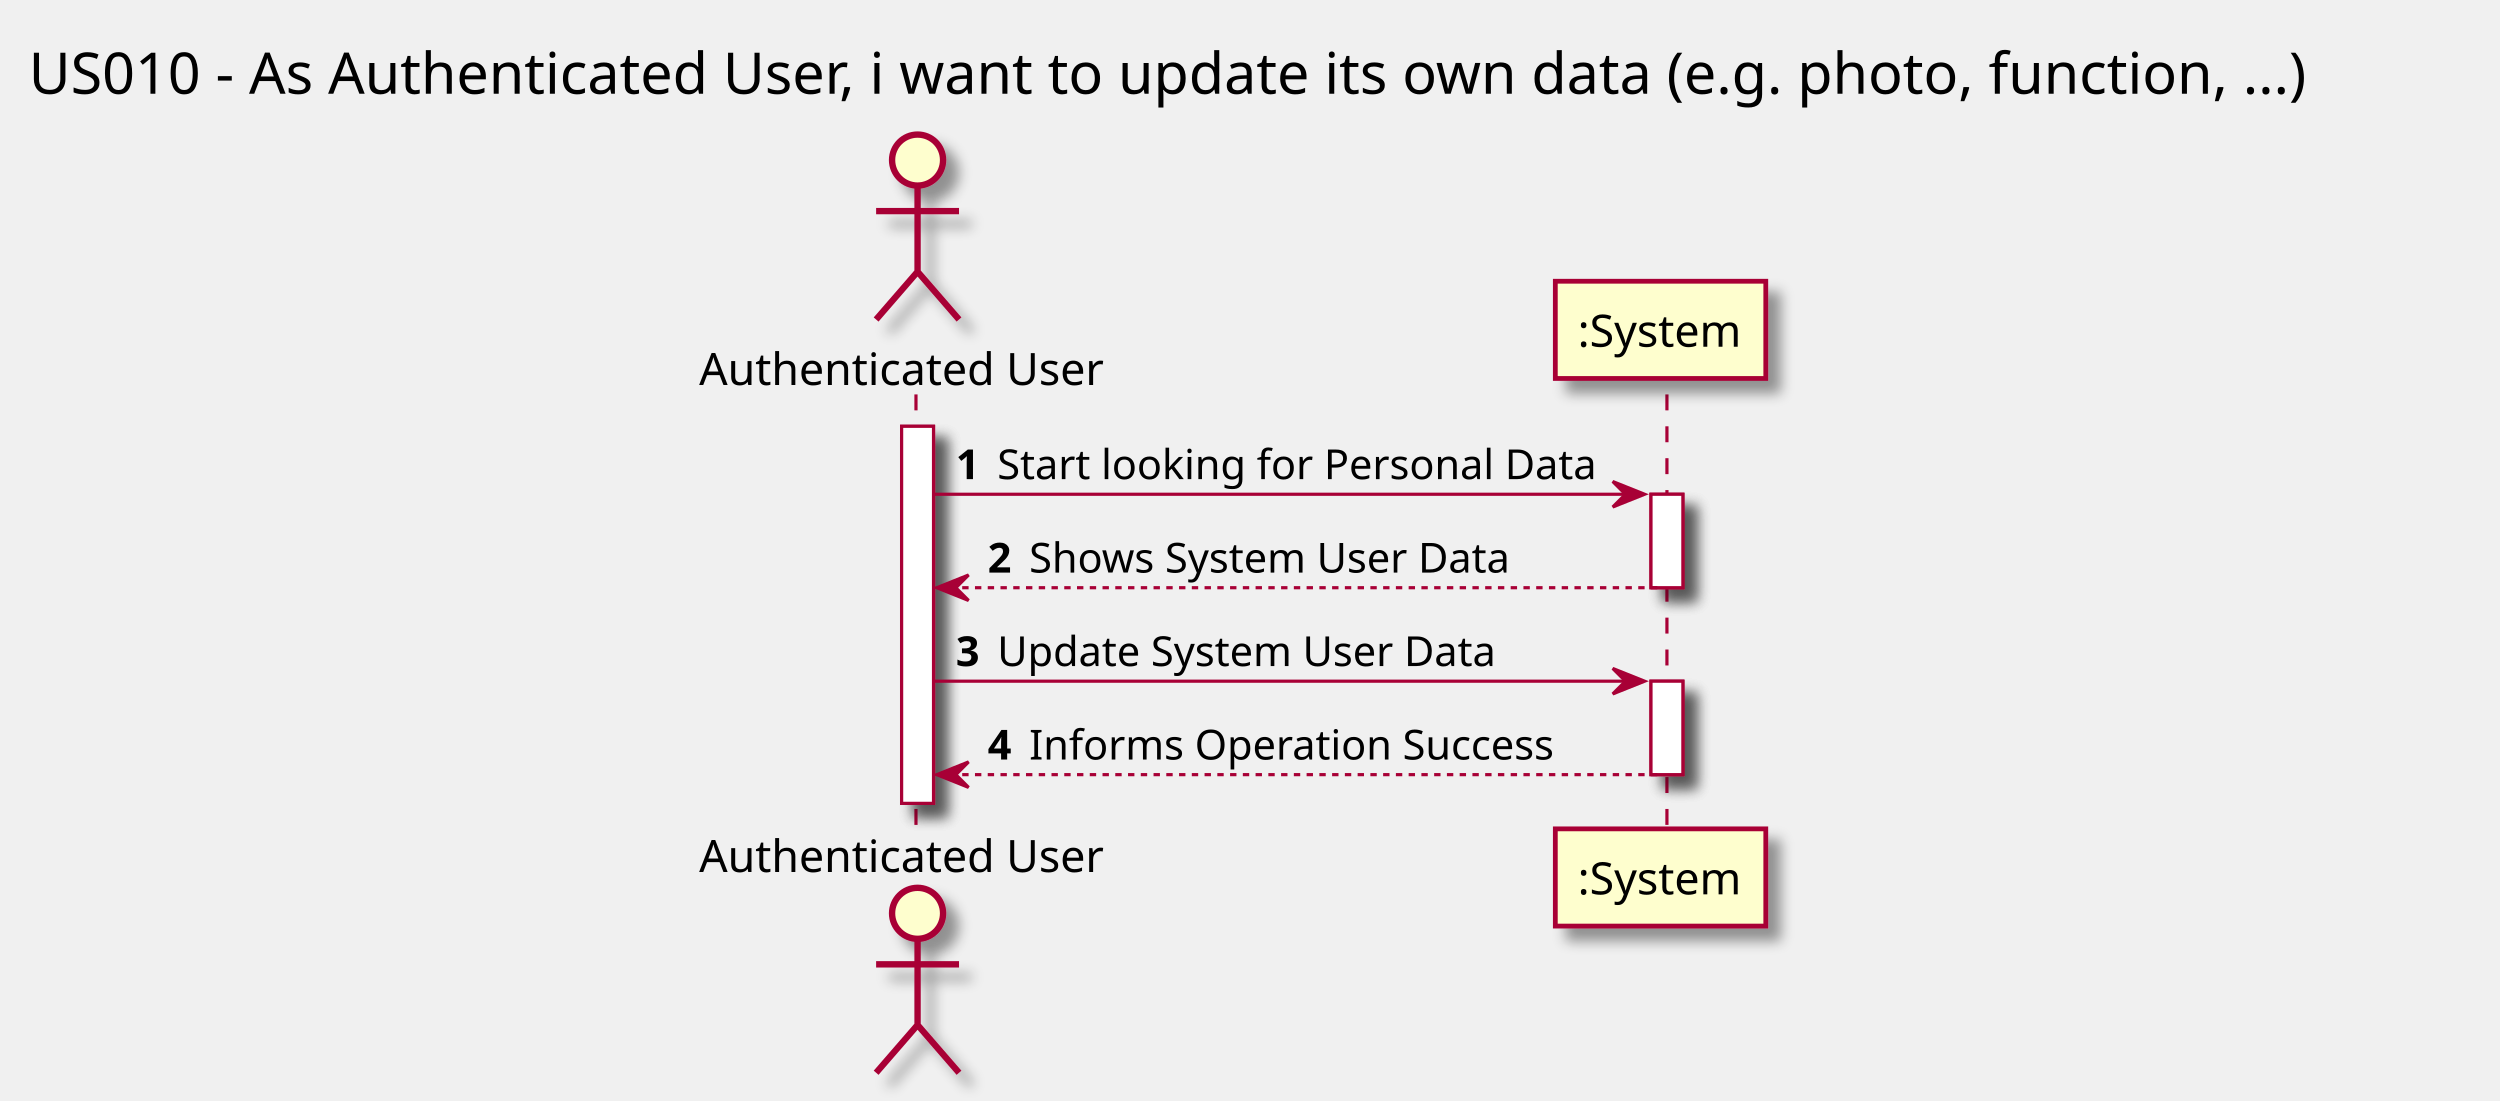
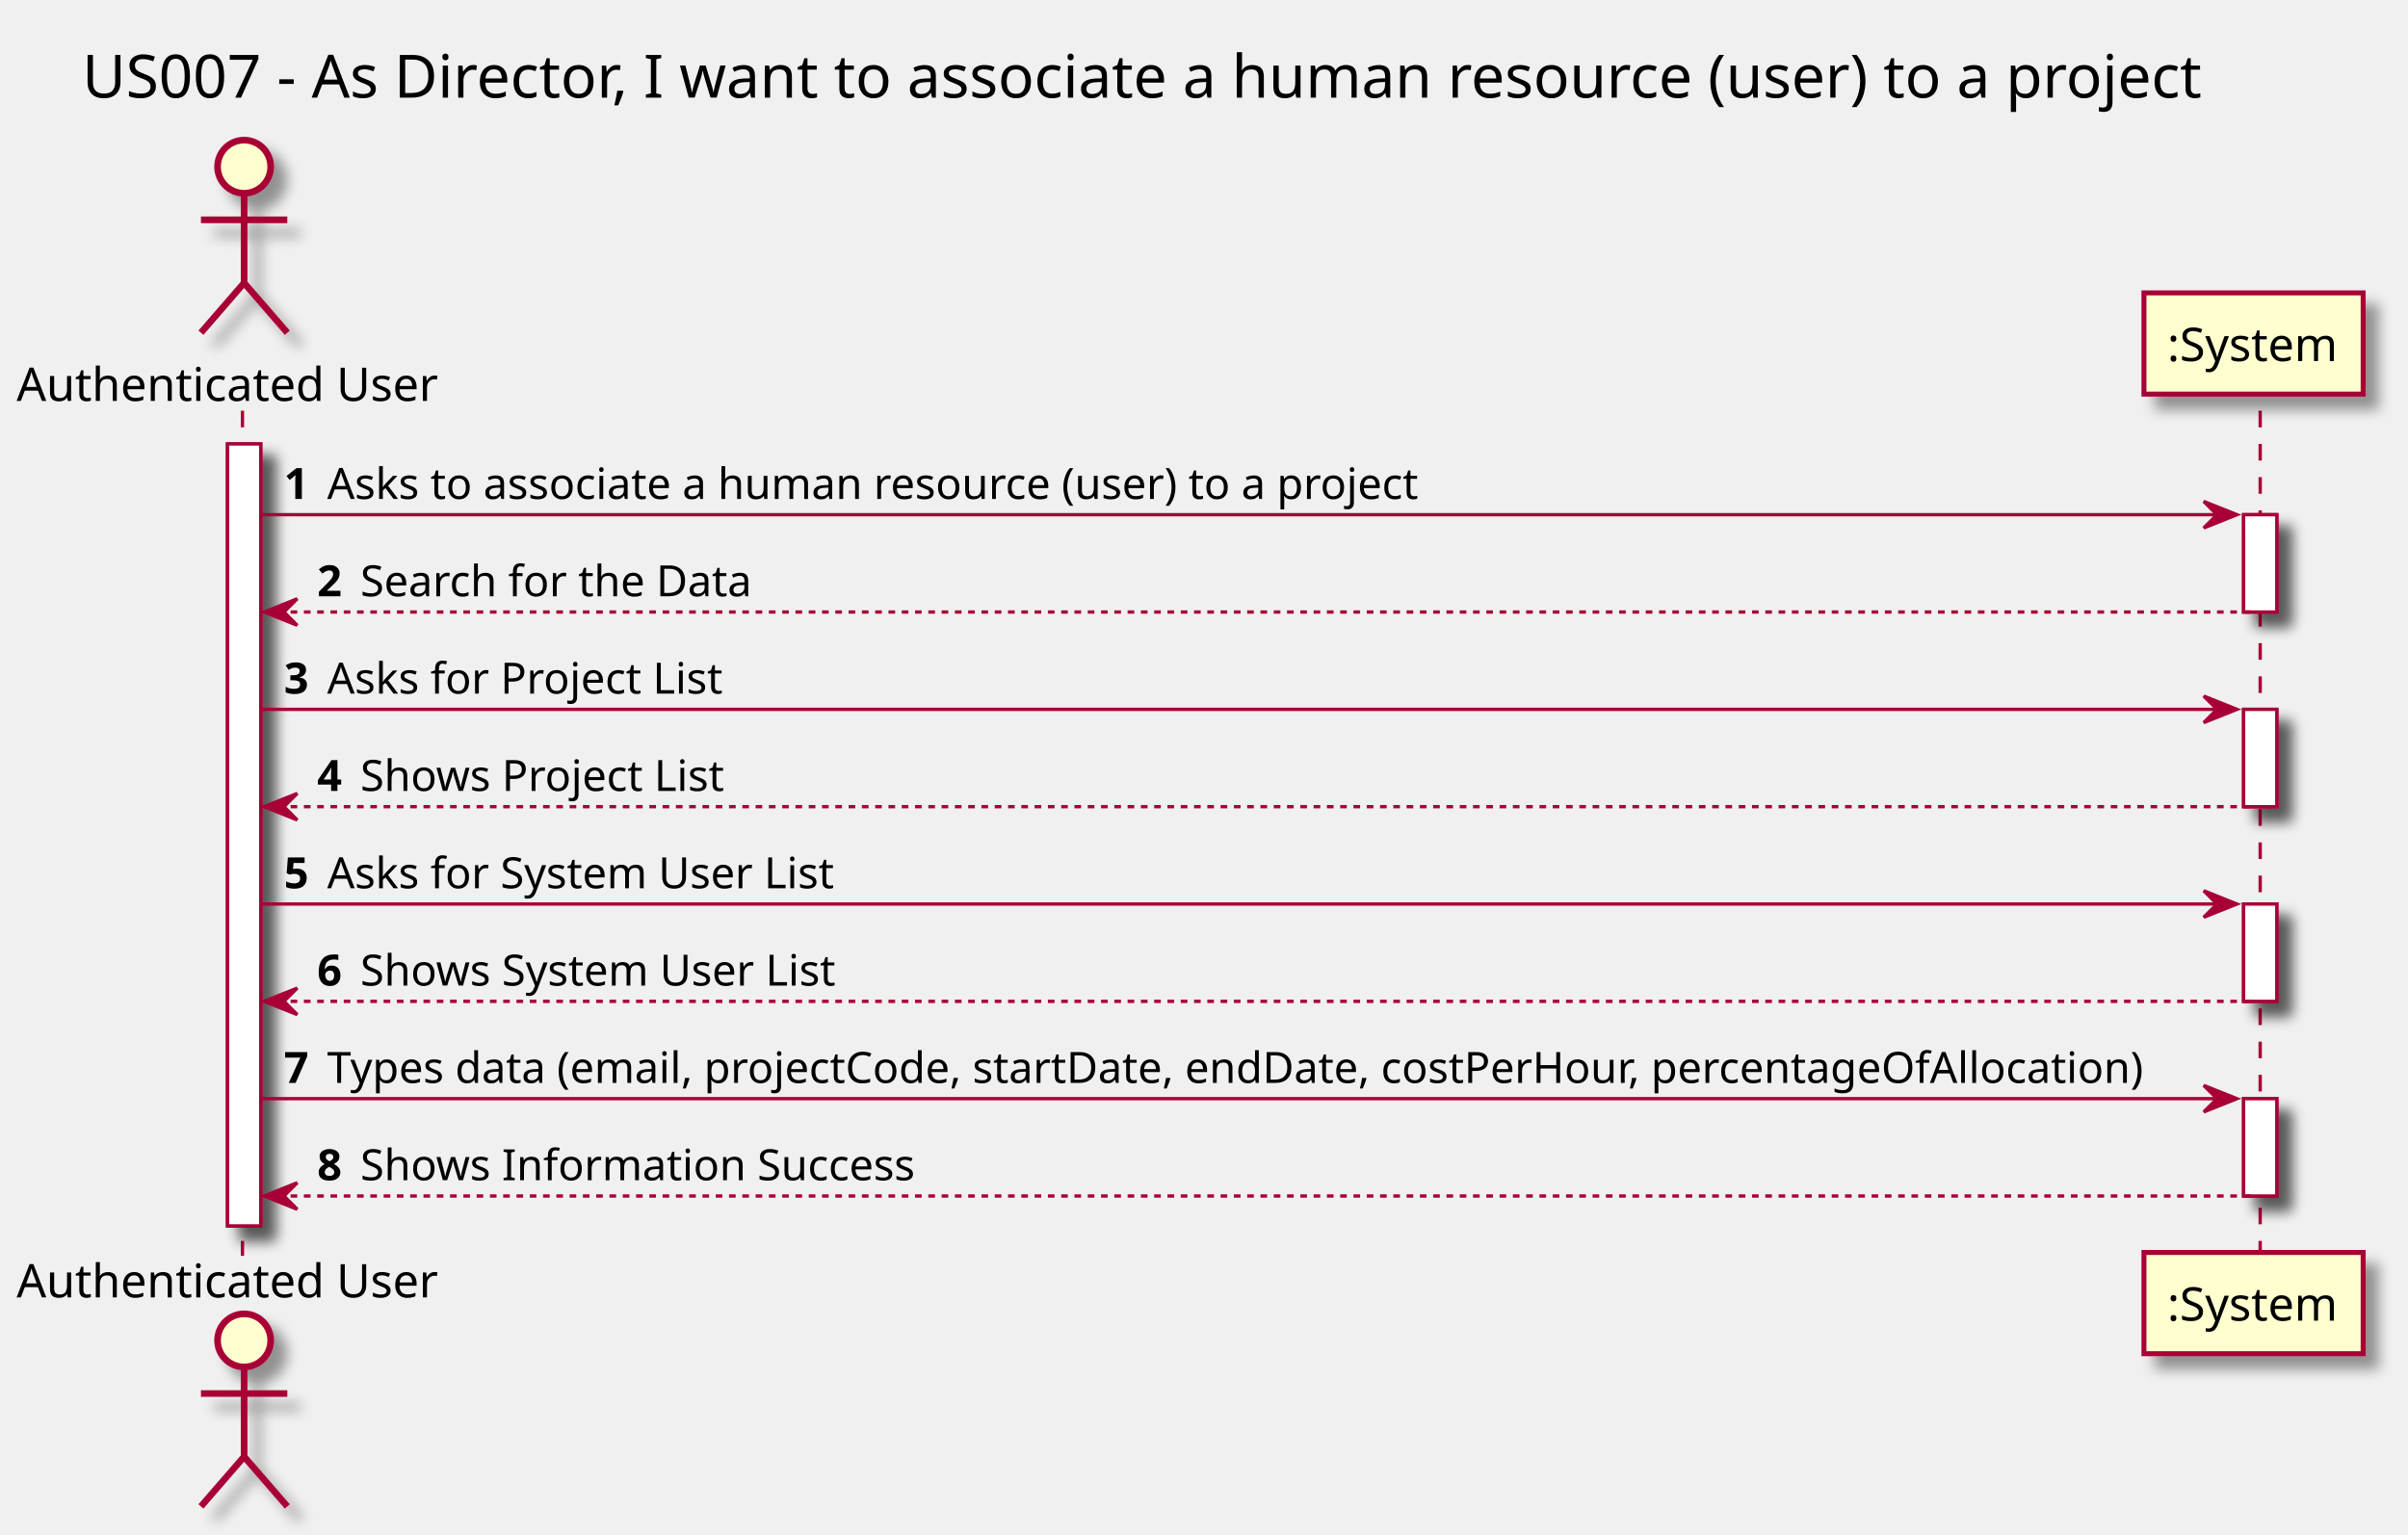
- <svg xmlns="http://www.w3.org/2000/svg" contentScriptType="application/ecmascript" contentStyleType="text/css" height="345px" preserveAspectRatio="none" style="width:784px;height:345px;background:#FFFFFF;" version="1.1" viewBox="0 0 784 345" width="784px" zoomAndPan="magnify">
+ <svg xmlns="http://www.w3.org/2000/svg" contentScriptType="application/ecmascript" contentStyleType="text/css" height="462px" preserveAspectRatio="none" style="width:725px;height:462px;background:#FFFFFF;" version="1.1" viewBox="0 0 725 462" width="725px" zoomAndPan="magnify">
  <defs>
-     <filter height="300%" id="fxxcparfd5ij" width="300%" x="-1" y="-1">
+     <filter height="300%" id="f1g8oo81f2c5ai" width="300%" x="-1" y="-1">
      <feGaussianBlur result="blurOut" stdDeviation="2.0" />
      <feColorMatrix in="blurOut" result="blurOut2" type="matrix" values="0 0 0 0 0 0 0 0 0 0 0 0 0 0 0 0 0 0 .4 0" />
      <feOffset dx="4.0" dy="4.0" in="blurOut2" result="blurOut3" />
      <feBlend in="SourceGraphic" in2="blurOut3" mode="normal" />
    </filter>
  </defs>
  <g>
-     <text fill="#000000" font-family="sans-serif" font-size="18" lengthAdjust="spacing" textLength="759" x="9" y="29.402">US010 - As Authenticated User, i want to update its own data (e.g. photo, function, ...)</text>
-     <rect fill="#FFFFFF" filter="url(#fxxcparfd5ij)" height="118.242" style="stroke:#A80036;stroke-width:1.0;" width="10" x="282.75" y="133.688" />
-     <rect fill="#FFFFFF" filter="url(#fxxcparfd5ij)" height="29.311" style="stroke:#A80036;stroke-width:1.0;" width="10" x="517.75" y="154.998" />
-     <rect fill="#FFFFFF" filter="url(#fxxcparfd5ij)" height="29.311" style="stroke:#A80036;stroke-width:1.0;" width="10" x="517.75" y="213.619" />
-     <line style="stroke:#A80036;stroke-width:1.0;stroke-dasharray:5.0,5.0;" x1="287.25" x2="287.25" y1="123.688" y2="260.93" />
-     <line style="stroke:#A80036;stroke-width:1.0;stroke-dasharray:5.0,5.0;" x1="522.75" x2="522.75" y1="123.688" y2="260.93" />
-     <text fill="#000000" font-family="sans-serif" font-size="14" lengthAdjust="spacing" textLength="131" x="219.25" y="120.734">Authenticated User</text>
-     <ellipse cx="287.75" cy="50.199" fill="#FEFECE" filter="url(#fxxcparfd5ij)" rx="8" ry="8" style="stroke:#A80036;stroke-width:2.0;" />
-     <path d="M287.75,58.199 L287.75,85.199 M274.75,66.199 L300.75,66.199 M287.75,85.199 L274.75,100.199 M287.75,85.199 L300.75,100.199 " fill="none" filter="url(#fxxcparfd5ij)" style="stroke:#A80036;stroke-width:2.0;" />
-     <text fill="#000000" font-family="sans-serif" font-size="14" lengthAdjust="spacing" textLength="131" x="219.25" y="273.465">Authenticated User</text>
-     <ellipse cx="287.75" cy="286.418" fill="#FEFECE" filter="url(#fxxcparfd5ij)" rx="8" ry="8" style="stroke:#A80036;stroke-width:2.0;" />
-     <path d="M287.75,294.418 L287.75,321.418 M274.75,302.418 L300.75,302.418 M287.75,321.418 L274.75,336.418 M287.75,321.418 L300.75,336.418 " fill="none" filter="url(#fxxcparfd5ij)" style="stroke:#A80036;stroke-width:2.0;" />
-     <rect fill="#FEFECE" filter="url(#fxxcparfd5ij)" height="30.488" style="stroke:#A80036;stroke-width:1.5;" width="66" x="487.75" y="88.199" />
-     <text fill="#000000" font-family="sans-serif" font-size="14" lengthAdjust="spacing" textLength="52" x="494.75" y="108.734">:System</text>
-     <rect fill="#FEFECE" filter="url(#fxxcparfd5ij)" height="30.488" style="stroke:#A80036;stroke-width:1.5;" width="66" x="487.75" y="259.93" />
-     <text fill="#000000" font-family="sans-serif" font-size="14" lengthAdjust="spacing" textLength="52" x="494.75" y="280.465">:System</text>
-     <rect fill="#FFFFFF" filter="url(#fxxcparfd5ij)" height="118.242" style="stroke:#A80036;stroke-width:1.0;" width="10" x="282.75" y="133.688" />
-     <rect fill="#FFFFFF" filter="url(#fxxcparfd5ij)" height="29.311" style="stroke:#A80036;stroke-width:1.0;" width="10" x="517.75" y="154.998" />
-     <rect fill="#FFFFFF" filter="url(#fxxcparfd5ij)" height="29.311" style="stroke:#A80036;stroke-width:1.0;" width="10" x="517.75" y="213.619" />
-     <polygon fill="#A80036" points="505.75,150.998,515.75,154.998,505.75,158.998,509.75,154.998" style="stroke:#A80036;stroke-width:1.0;" />
-     <line style="stroke:#A80036;stroke-width:1.0;" x1="292.75" x2="511.75" y1="154.998" y2="154.998" />
-     <text fill="#000000" font-family="sans-serif" font-size="13" font-weight="bold" lengthAdjust="spacing" textLength="9" x="299.75" y="150.256">1</text>
-     <text fill="#000000" font-family="sans-serif" font-size="13" lengthAdjust="spacing" textLength="193" x="312.75" y="150.256">Start looking for Personal Data</text>
-     <polygon fill="#A80036" points="303.75,180.309,293.75,184.309,303.75,188.309,299.75,184.309" style="stroke:#A80036;stroke-width:1.0;" />
-     <line style="stroke:#A80036;stroke-width:1.0;stroke-dasharray:2.0,2.0;" x1="297.75" x2="521.75" y1="184.309" y2="184.309" />
-     <text fill="#000000" font-family="sans-serif" font-size="13" font-weight="bold" lengthAdjust="spacing" textLength="9" x="309.75" y="179.566">2</text>
-     <text fill="#000000" font-family="sans-serif" font-size="13" lengthAdjust="spacing" textLength="154" x="322.75" y="179.566">Shows System User Data</text>
-     <polygon fill="#A80036" points="505.75,209.619,515.75,213.619,505.75,217.619,509.75,213.619" style="stroke:#A80036;stroke-width:1.0;" />
-     <line style="stroke:#A80036;stroke-width:1.0;" x1="292.75" x2="511.75" y1="213.619" y2="213.619" />
-     <text fill="#000000" font-family="sans-serif" font-size="13" font-weight="bold" lengthAdjust="spacing" textLength="9" x="299.75" y="208.877">3</text>
-     <text fill="#000000" font-family="sans-serif" font-size="13" lengthAdjust="spacing" textLength="158" x="312.75" y="208.877">Update System User Data</text>
-     <polygon fill="#A80036" points="303.75,238.93,293.75,242.93,303.75,246.93,299.75,242.93" style="stroke:#A80036;stroke-width:1.0;" />
-     <line style="stroke:#A80036;stroke-width:1.0;stroke-dasharray:2.0,2.0;" x1="297.75" x2="521.75" y1="242.93" y2="242.93" />
-     <text fill="#000000" font-family="sans-serif" font-size="13" font-weight="bold" lengthAdjust="spacing" textLength="9" x="309.75" y="238.188">4</text>
-     <text fill="#000000" font-family="sans-serif" font-size="13" lengthAdjust="spacing" textLength="169" x="322.75" y="238.188">Informs Operation Success</text>
+     <text fill="#000000" font-family="sans-serif" font-size="18" lengthAdjust="spacing" textLength="671" x="24.75" y="29.402">US007 - As Director, I want to associate a human resource (user) to a project</text>
+     <rect fill="#FFFFFF" filter="url(#f1g8oo81f2c5ai)" height="235.484" style="stroke:#A80036;stroke-width:1.0;" width="10" x="68.5" y="133.688" />
+     <rect fill="#FFFFFF" filter="url(#f1g8oo81f2c5ai)" height="29.311" style="stroke:#A80036;stroke-width:1.0;" width="10" x="675.5" y="154.998" />
+     <rect fill="#FFFFFF" filter="url(#f1g8oo81f2c5ai)" height="29.311" style="stroke:#A80036;stroke-width:1.0;" width="10" x="675.5" y="213.619" />
+     <rect fill="#FFFFFF" filter="url(#f1g8oo81f2c5ai)" height="29.311" style="stroke:#A80036;stroke-width:1.0;" width="10" x="675.5" y="272.24" />
+     <rect fill="#FFFFFF" filter="url(#f1g8oo81f2c5ai)" height="29.311" style="stroke:#A80036;stroke-width:1.0;" width="10" x="675.5" y="330.861" />
+     <line style="stroke:#A80036;stroke-width:1.0;stroke-dasharray:5.0,5.0;" x1="73" x2="73" y1="123.688" y2="378.172" />
+     <line style="stroke:#A80036;stroke-width:1.0;stroke-dasharray:5.0,5.0;" x1="680.5" x2="680.5" y1="123.688" y2="378.172" />
+     <text fill="#000000" font-family="sans-serif" font-size="14" lengthAdjust="spacing" textLength="131" x="5" y="120.734">Authenticated User</text>
+     <ellipse cx="73.5" cy="50.199" fill="#FEFECE" filter="url(#f1g8oo81f2c5ai)" rx="8" ry="8" style="stroke:#A80036;stroke-width:2.0;" />
+     <path d="M73.5,58.199 L73.5,85.199 M60.5,66.199 L86.5,66.199 M73.5,85.199 L60.5,100.199 M73.5,85.199 L86.5,100.199 " fill="none" filter="url(#f1g8oo81f2c5ai)" style="stroke:#A80036;stroke-width:2.0;" />
+     <text fill="#000000" font-family="sans-serif" font-size="14" lengthAdjust="spacing" textLength="131" x="5" y="390.707">Authenticated User</text>
+     <ellipse cx="73.5" cy="403.66" fill="#FEFECE" filter="url(#f1g8oo81f2c5ai)" rx="8" ry="8" style="stroke:#A80036;stroke-width:2.0;" />
+     <path d="M73.5,411.66 L73.5,438.66 M60.5,419.66 L86.5,419.66 M73.5,438.66 L60.5,453.66 M73.5,438.66 L86.5,453.66 " fill="none" filter="url(#f1g8oo81f2c5ai)" style="stroke:#A80036;stroke-width:2.0;" />
+     <rect fill="#FEFECE" filter="url(#f1g8oo81f2c5ai)" height="30.488" style="stroke:#A80036;stroke-width:1.5;" width="66" x="645.5" y="88.199" />
+     <text fill="#000000" font-family="sans-serif" font-size="14" lengthAdjust="spacing" textLength="52" x="652.5" y="108.734">:System</text>
+     <rect fill="#FEFECE" filter="url(#f1g8oo81f2c5ai)" height="30.488" style="stroke:#A80036;stroke-width:1.5;" width="66" x="645.5" y="377.172" />
+     <text fill="#000000" font-family="sans-serif" font-size="14" lengthAdjust="spacing" textLength="52" x="652.5" y="397.707">:System</text>
+     <rect fill="#FFFFFF" filter="url(#f1g8oo81f2c5ai)" height="235.484" style="stroke:#A80036;stroke-width:1.0;" width="10" x="68.5" y="133.688" />
+     <rect fill="#FFFFFF" filter="url(#f1g8oo81f2c5ai)" height="29.311" style="stroke:#A80036;stroke-width:1.0;" width="10" x="675.5" y="154.998" />
+     <rect fill="#FFFFFF" filter="url(#f1g8oo81f2c5ai)" height="29.311" style="stroke:#A80036;stroke-width:1.0;" width="10" x="675.5" y="213.619" />
+     <rect fill="#FFFFFF" filter="url(#f1g8oo81f2c5ai)" height="29.311" style="stroke:#A80036;stroke-width:1.0;" width="10" x="675.5" y="272.24" />
+     <rect fill="#FFFFFF" filter="url(#f1g8oo81f2c5ai)" height="29.311" style="stroke:#A80036;stroke-width:1.0;" width="10" x="675.5" y="330.861" />
+     <polygon fill="#A80036" points="663.5,150.998,673.5,154.998,663.5,158.998,667.5,154.998" style="stroke:#A80036;stroke-width:1.0;" />
+     <line style="stroke:#A80036;stroke-width:1.0;" x1="78.5" x2="669.5" y1="154.998" y2="154.998" />
+     <text fill="#000000" font-family="sans-serif" font-size="13" font-weight="bold" lengthAdjust="spacing" textLength="9" x="85.5" y="150.256">1</text>
+     <text fill="#000000" font-family="sans-serif" font-size="13" lengthAdjust="spacing" textLength="342" x="98.5" y="150.256">Asks to associate a human resource (user) to a project</text>
+     <polygon fill="#A80036" points="89.5,180.309,79.5,184.309,89.5,188.309,85.5,184.309" style="stroke:#A80036;stroke-width:1.0;" />
+     <line style="stroke:#A80036;stroke-width:1.0;stroke-dasharray:2.0,2.0;" x1="83.5" x2="679.5" y1="184.309" y2="184.309" />
+     <text fill="#000000" font-family="sans-serif" font-size="13" font-weight="bold" lengthAdjust="spacing" textLength="9" x="95.5" y="179.566">2</text>
+     <text fill="#000000" font-family="sans-serif" font-size="13" lengthAdjust="spacing" textLength="120" x="108.5" y="179.566">Search for the Data</text>
+     <polygon fill="#A80036" points="663.5,209.619,673.5,213.619,663.5,217.619,667.5,213.619" style="stroke:#A80036;stroke-width:1.0;" />
+     <line style="stroke:#A80036;stroke-width:1.0;" x1="78.5" x2="669.5" y1="213.619" y2="213.619" />
+     <text fill="#000000" font-family="sans-serif" font-size="13" font-weight="bold" lengthAdjust="spacing" textLength="9" x="85.5" y="208.877">3</text>
+     <text fill="#000000" font-family="sans-serif" font-size="13" lengthAdjust="spacing" textLength="127" x="98.5" y="208.877">Asks for Project List</text>
+     <polygon fill="#A80036" points="89.5,238.93,79.5,242.93,89.5,246.93,85.5,242.93" style="stroke:#A80036;stroke-width:1.0;" />
+     <line style="stroke:#A80036;stroke-width:1.0;stroke-dasharray:2.0,2.0;" x1="83.5" x2="679.5" y1="242.93" y2="242.93" />
+     <text fill="#000000" font-family="sans-serif" font-size="13" font-weight="bold" lengthAdjust="spacing" textLength="9" x="95.5" y="238.188">4</text>
+     <text fill="#000000" font-family="sans-serif" font-size="13" lengthAdjust="spacing" textLength="114" x="108.5" y="238.188">Shows Project List</text>
+     <polygon fill="#A80036" points="663.5,268.24,673.5,272.24,663.5,276.24,667.5,272.24" style="stroke:#A80036;stroke-width:1.0;" />
+     <line style="stroke:#A80036;stroke-width:1.0;" x1="78.5" x2="669.5" y1="272.24" y2="272.24" />
+     <text fill="#000000" font-family="sans-serif" font-size="13" font-weight="bold" lengthAdjust="spacing" textLength="9" x="85.5" y="267.498">5</text>
+     <text fill="#000000" font-family="sans-serif" font-size="13" lengthAdjust="spacing" textLength="161" x="98.5" y="267.498">Asks for System User List</text>
+     <polygon fill="#A80036" points="89.5,297.551,79.5,301.551,89.5,305.551,85.5,301.551" style="stroke:#A80036;stroke-width:1.0;" />
+     <line style="stroke:#A80036;stroke-width:1.0;stroke-dasharray:2.0,2.0;" x1="83.5" x2="679.5" y1="301.551" y2="301.551" />
+     <text fill="#000000" font-family="sans-serif" font-size="13" font-weight="bold" lengthAdjust="spacing" textLength="9" x="95.5" y="296.809">6</text>
+     <text fill="#000000" font-family="sans-serif" font-size="13" lengthAdjust="spacing" textLength="148" x="108.5" y="296.809">Shows System User List</text>
+     <polygon fill="#A80036" points="663.5,326.861,673.5,330.861,663.5,334.861,667.5,330.861" style="stroke:#A80036;stroke-width:1.0;" />
+     <line style="stroke:#A80036;stroke-width:1.0;" x1="78.5" x2="669.5" y1="330.861" y2="330.861" />
+     <text fill="#000000" font-family="sans-serif" font-size="13" font-weight="bold" lengthAdjust="spacing" textLength="9" x="85.5" y="326.119">7</text>
+     <text fill="#000000" font-family="sans-serif" font-size="13" lengthAdjust="spacing" textLength="565" x="98.5" y="326.119">Types data (email, projectCode, startDate, endDate, costPerHour, percentageOfAllocation)</text>
+     <polygon fill="#A80036" points="89.5,356.172,79.5,360.172,89.5,364.172,85.5,360.172" style="stroke:#A80036;stroke-width:1.0;" />
+     <line style="stroke:#A80036;stroke-width:1.0;stroke-dasharray:2.0,2.0;" x1="83.5" x2="679.5" y1="360.172" y2="360.172" />
+     <text fill="#000000" font-family="sans-serif" font-size="13" font-weight="bold" lengthAdjust="spacing" textLength="9" x="95.5" y="355.43">8</text>
+     <text fill="#000000" font-family="sans-serif" font-size="13" lengthAdjust="spacing" textLength="172" x="108.5" y="355.43">Shows Information Success</text>
  </g>
</svg>
